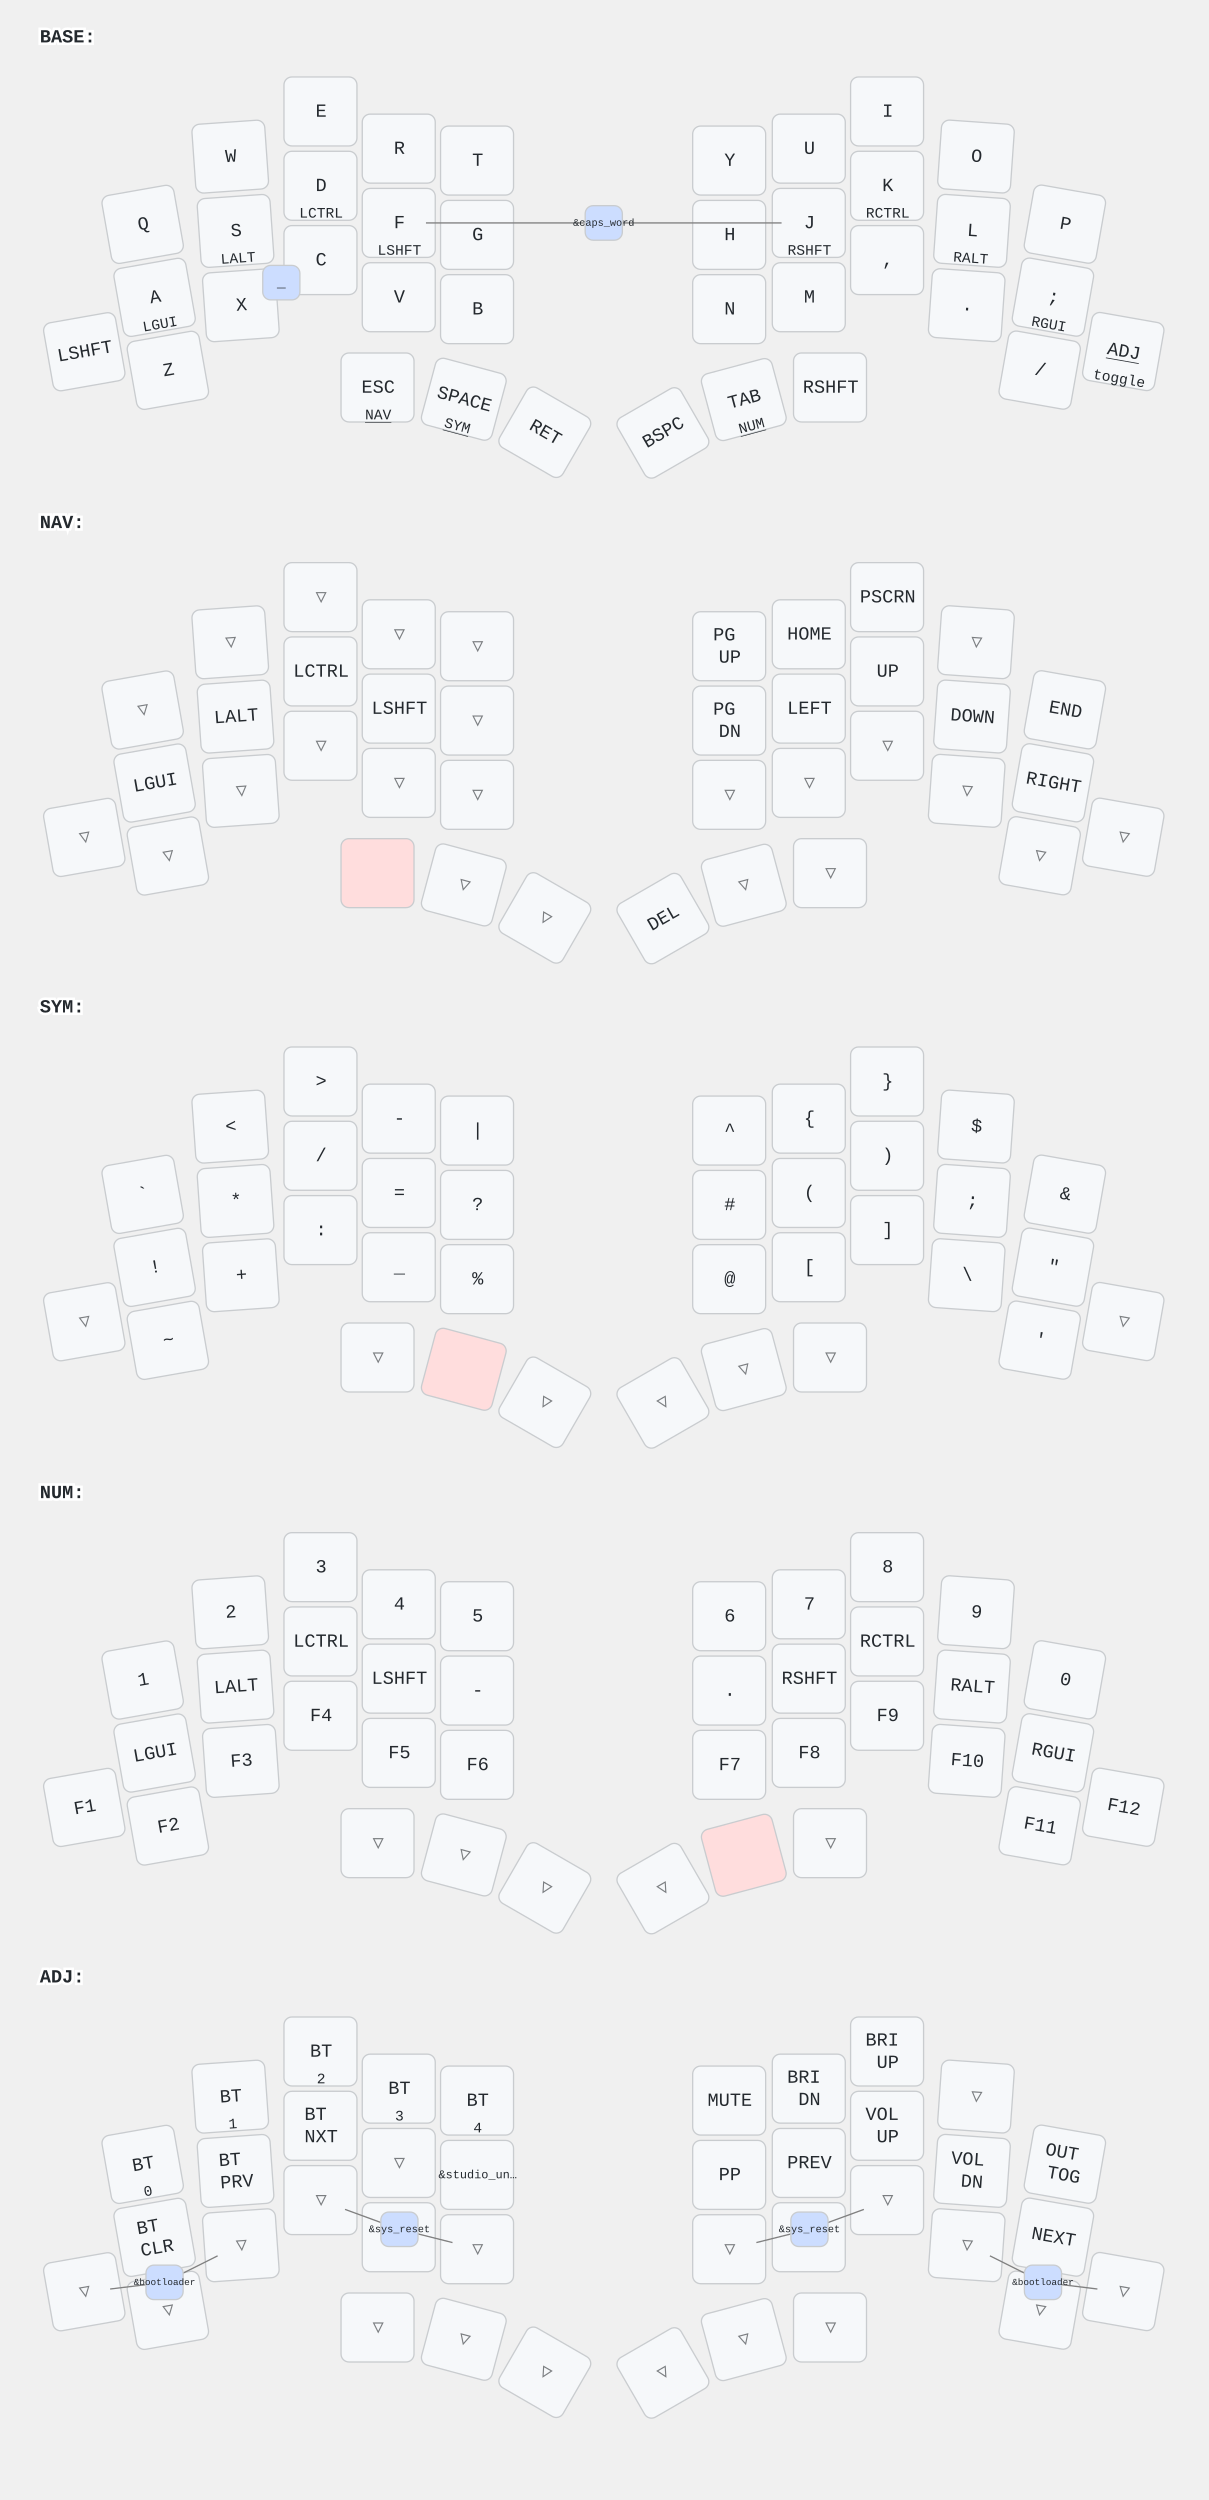
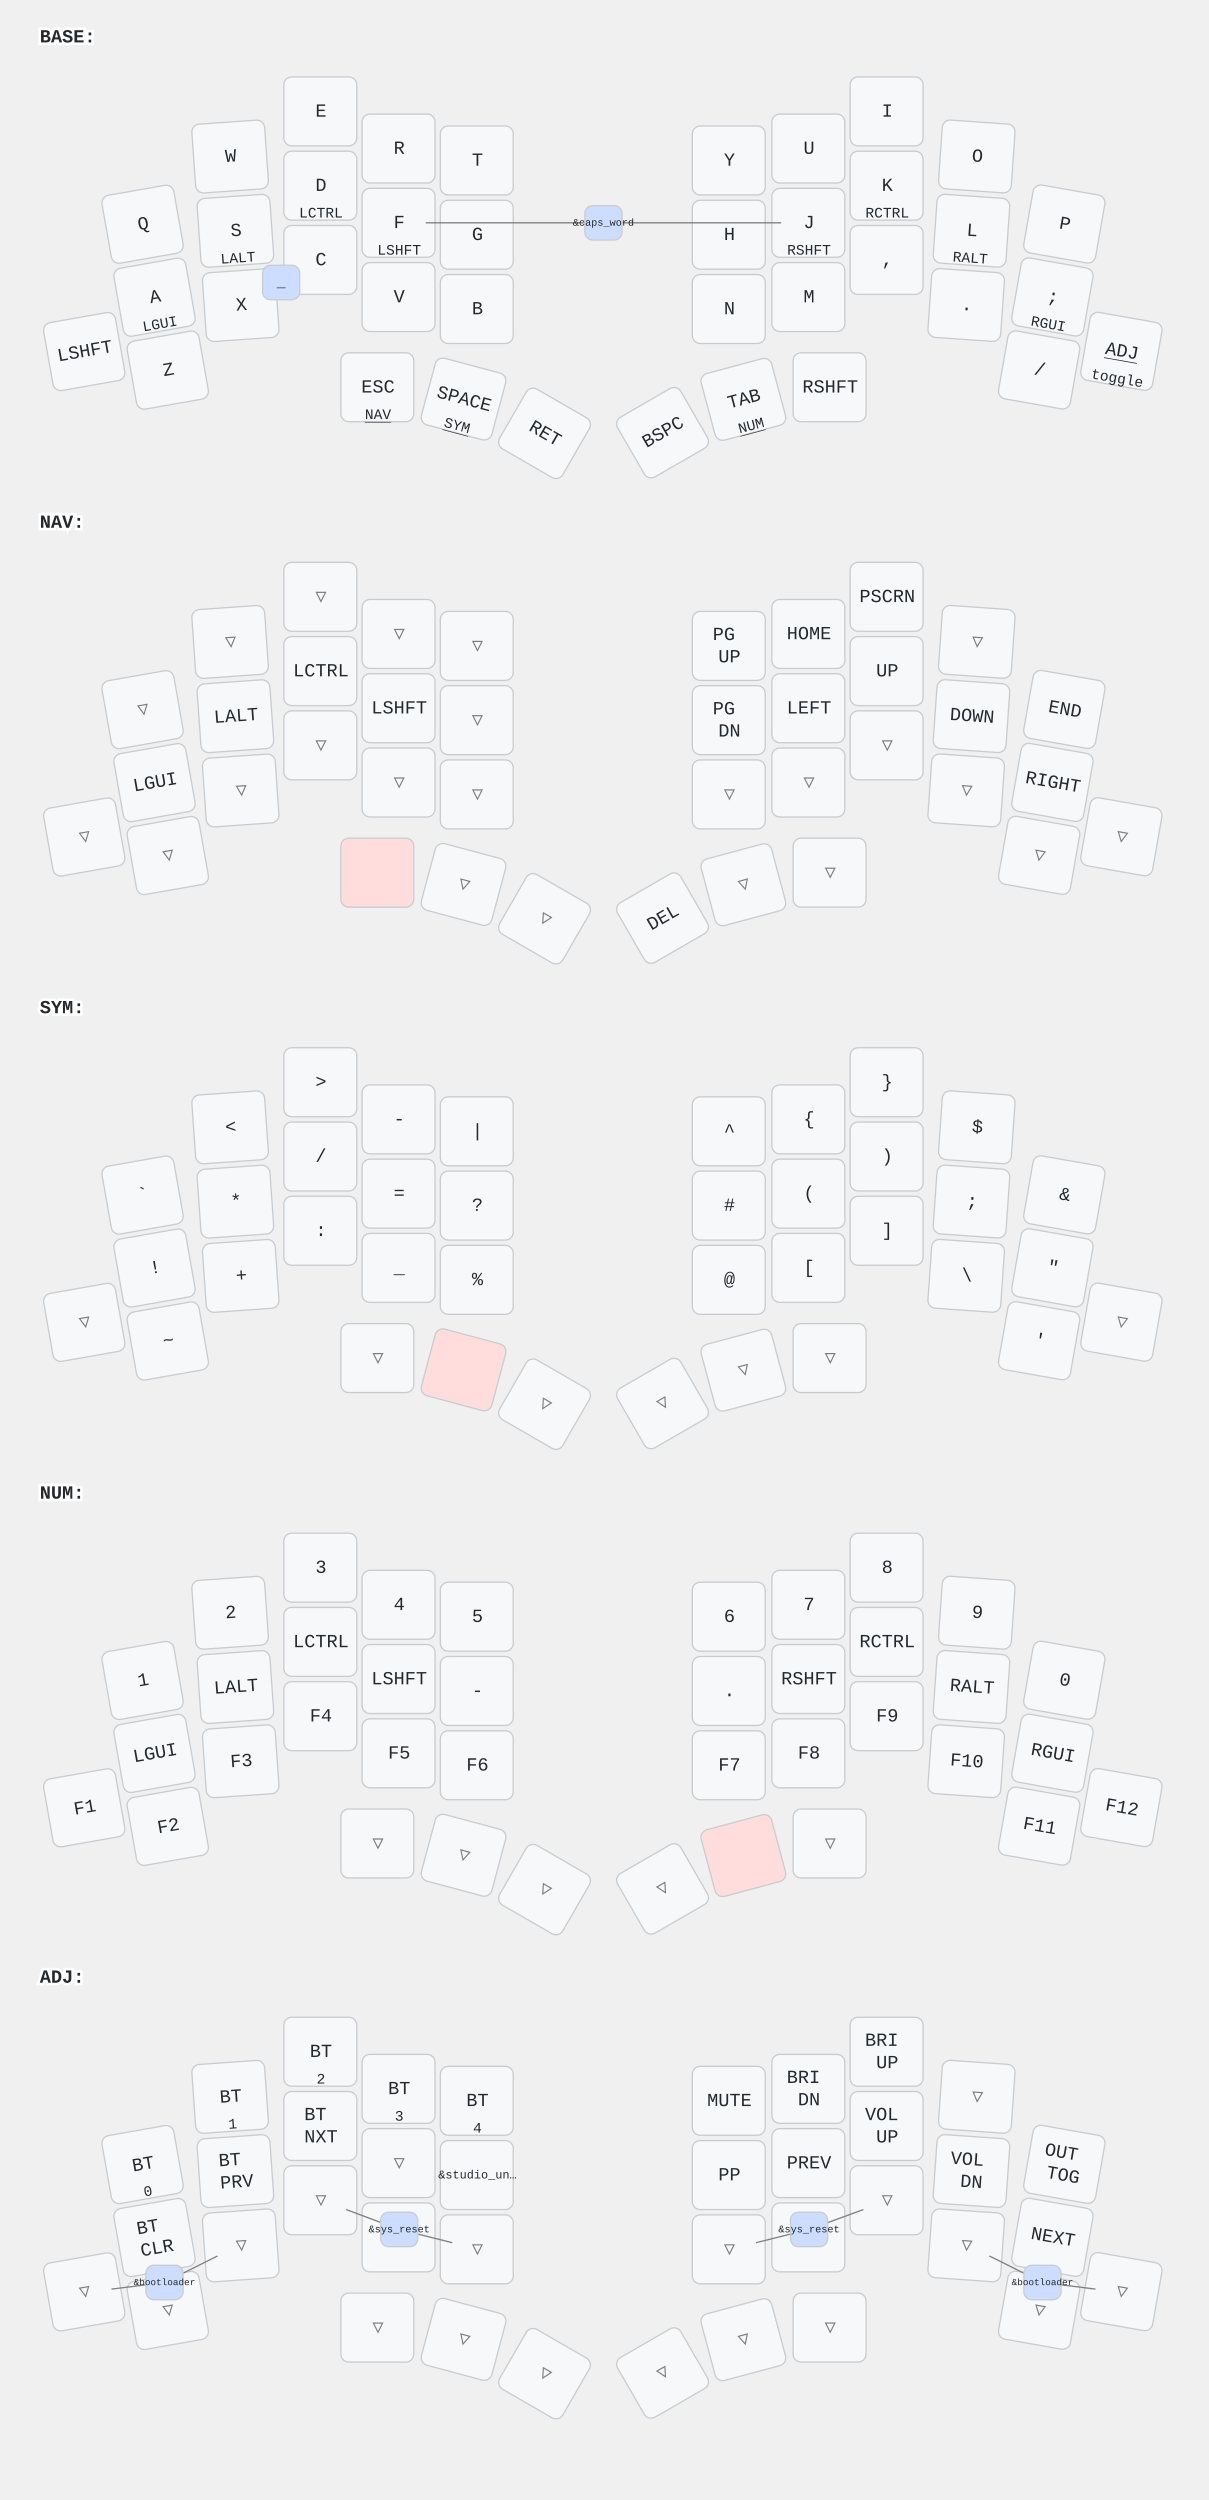
- <svg xmlns="http://www.w3.org/2000/svg" width="911" height="1884" viewBox="0 0 911 1884" class="keymap">
+ <svg xmlns="http://www.w3.org/2000/svg" width="911" height="1885" viewBox="0 0 911 1885" class="keymap">
  <style>/* inherit to force styles through use tags */
svg path {
    fill: inherit;
}

/* font and background color specifications */
svg.keymap {
    font-family: SFMono-Regular,Consolas,Liberation Mono,Menlo,monospace;
    font-size: 14px;
    font-kerning: normal;
    text-rendering: optimizeLegibility;
    fill: #24292e;
}

/* default key styling */
rect.key {
    fill: #f6f8fa;
}

rect.key, rect.combo {
    stroke: #c9cccf;
    stroke-width: 1;
}

/* default key side styling, only used is draw_key_sides is set */
rect.side {
    filter: brightness(90%);
}

/* color accent for combo boxes */
rect.combo, rect.combo-separate {
    fill: #cdf;
}

/* color accent for held keys */
rect.held, rect.combo.held {
    fill: #fdd;
}

/* color accent for ghost (optional) keys */
rect.ghost, rect.combo.ghost {
    stroke-dasharray: 4, 4;
    stroke-width: 2;
}

text {
    text-anchor: middle;
    dominant-baseline: middle;
}

/* styling for layer labels */
text.label {
    font-weight: bold;
    text-anchor: start;
    stroke: white;
    stroke-width: 4;
    paint-order: stroke;
}

/* styling for optional footer */
text.footer {
    text-anchor: end;
    dominant-baseline: auto;
    stroke: white;
    stroke-width: 4;
    paint-order: stroke;
}

/* styling for combo tap, and key non-tap label text */
text.combo, text.hold, text.shifted, text.left, text.right, text.tl, text.tr, text.bl, text.br {
    font-size: 11px;
}

text.hold, text.bl, text.br {
    text-anchor: middle;
    dominant-baseline: auto;
}

text.shifted, text.tl, text.tr {
    text-anchor: middle;
    dominant-baseline: hanging;
}

text.left, text.tl, text.bl {
    text-anchor: start;
}

text.right, text.tr, text.br {
    text-anchor: end;
}

text.layer-activator {
    text-decoration: underline;
}

/* styling for hold/shifted label text in combo box */
text.combo.hold, text.combo.shifted, text.combo.left, text.combo.right {
    font-size: 8px;
}

/* lighter symbol for transparent keys */
text.trans {
    fill: #7b7e81;
}

/* styling for combo dendrons */
path.combo {
    stroke-width: 1;
    stroke: gray;
    fill: none;
}

/* Start Tabler Icons Cleanup */
/* cannot use height/width with glyphs */
.icon-tabler &gt; path {
    fill: inherit;
    stroke: inherit;
    stroke-width: 2;
}
/* hide tabler's default box */
.icon-tabler &gt; path[stroke="none"][fill="none"] {
    visibility: hidden;
}
/* End Tabler Icons Cleanup */
</style>
  <g transform="translate(30, 0)" class="layer-BASE">
    <text x="0" y="28" class="label" id="BASE">BASE:</text>
    <g transform="translate(0, 56)">
      <g transform="translate(78, 113) rotate(-10.0)" class="key keypos-0">
        <rect rx="6" ry="6" x="-28" y="-26" width="55" height="52" class="key" />
        <text x="0" y="0" class="key tap">Q</text>
      </g>
      <g transform="translate(144, 62) rotate(-4.0)" class="key keypos-1">
        <rect rx="6" ry="6" x="-28" y="-26" width="55" height="52" class="key" />
        <text x="0" y="0" class="key tap">W</text>
      </g>
      <g transform="translate(212, 28)" class="key keypos-2">
        <rect rx="6" ry="6" x="-28" y="-26" width="55" height="52" class="key" />
        <text x="0" y="0" class="key tap">E</text>
      </g>
      <g transform="translate(271, 56)" class="key keypos-3">
        <rect rx="6" ry="6" x="-28" y="-26" width="55" height="52" class="key" />
        <text x="0" y="0" class="key tap">R</text>
      </g>
      <g transform="translate(330, 65)" class="key keypos-4">
        <rect rx="6" ry="6" x="-28" y="-26" width="55" height="52" class="key" />
        <text x="0" y="0" class="key tap">T</text>
      </g>
      <g transform="translate(520, 65)" class="key keypos-5">
        <rect rx="6" ry="6" x="-28" y="-26" width="55" height="52" class="key" />
        <text x="0" y="0" class="key tap">Y</text>
      </g>
      <g transform="translate(580, 56)" class="key keypos-6">
        <rect rx="6" ry="6" x="-28" y="-26" width="55" height="52" class="key" />
        <text x="0" y="0" class="key tap">U</text>
      </g>
      <g transform="translate(639, 28)" class="key keypos-7">
        <rect rx="6" ry="6" x="-28" y="-26" width="55" height="52" class="key" />
        <text x="0" y="0" class="key tap">I</text>
      </g>
-       <g transform="translate(706, 62) rotate(4.0)" class="key keypos-8">
+       <g transform="translate(707, 62) rotate(4.0)" class="key keypos-8">
        <rect rx="6" ry="6" x="-28" y="-26" width="55" height="52" class="key" />
        <text x="0" y="0" class="key tap">O</text>
      </g>
      <g transform="translate(773, 113) rotate(10.0)" class="key keypos-9">
        <rect rx="6" ry="6" x="-28" y="-26" width="55" height="52" class="key" />
        <text x="0" y="0" class="key tap">P</text>
      </g>
      <g transform="translate(87, 168) rotate(-10.0)" class="key keypos-10">
        <rect rx="6" ry="6" x="-28" y="-26" width="55" height="52" class="key" />
        <text x="0" y="0" class="key tap">A</text>
        <text x="0" y="24" class="key hold">LGUI</text>
      </g>
      <g transform="translate(148, 118) rotate(-4.0)" class="key keypos-11">
        <rect rx="6" ry="6" x="-28" y="-26" width="55" height="52" class="key" />
        <text x="0" y="0" class="key tap">S</text>
        <text x="0" y="24" class="key hold">LALT</text>
      </g>
      <g transform="translate(212, 84)" class="key keypos-12">
        <rect rx="6" ry="6" x="-28" y="-26" width="55" height="52" class="key" />
        <text x="0" y="0" class="key tap">D</text>
        <text x="0" y="24" class="key hold">LCTRL</text>
      </g>
      <g transform="translate(271, 112)" class="key keypos-13">
        <rect rx="6" ry="6" x="-28" y="-26" width="55" height="52" class="key" />
        <text x="0" y="0" class="key tap">F</text>
        <text x="0" y="24" class="key hold">LSHFT</text>
      </g>
      <g transform="translate(330, 121)" class="key keypos-14">
        <rect rx="6" ry="6" x="-28" y="-26" width="55" height="52" class="key" />
        <text x="0" y="0" class="key tap">G</text>
      </g>
      <g transform="translate(520, 121)" class="key keypos-15">
        <rect rx="6" ry="6" x="-28" y="-26" width="55" height="52" class="key" />
        <text x="0" y="0" class="key tap">H</text>
      </g>
      <g transform="translate(580, 112)" class="key keypos-16">
        <rect rx="6" ry="6" x="-28" y="-26" width="55" height="52" class="key" />
        <text x="0" y="0" class="key tap">J</text>
        <text x="0" y="24" class="key hold">RSHFT</text>
      </g>
      <g transform="translate(639, 84)" class="key keypos-17">
        <rect rx="6" ry="6" x="-28" y="-26" width="55" height="52" class="key" />
        <text x="0" y="0" class="key tap">K</text>
        <text x="0" y="24" class="key hold">RCTRL</text>
      </g>
      <g transform="translate(703, 118) rotate(4.0)" class="key keypos-18">
        <rect rx="6" ry="6" x="-28" y="-26" width="55" height="52" class="key" />
        <text x="0" y="0" class="key tap">L</text>
        <text x="0" y="24" class="key hold">RALT</text>
      </g>
      <g transform="translate(764, 168) rotate(10.0)" class="key keypos-19">
        <rect rx="6" ry="6" x="-28" y="-26" width="55" height="52" class="key" />
        <text x="0" y="0" class="key tap">;</text>
        <text x="0" y="24" class="key hold">RGUI</text>
      </g>
      <g transform="translate(34, 209) rotate(-10.0)" class="key keypos-20">
        <rect rx="6" ry="6" x="-28" y="-26" width="55" height="52" class="key" />
        <text x="0" y="0" class="key tap">LSHFT</text>
      </g>
      <g transform="translate(97, 223) rotate(-10.0)" class="key keypos-21">
        <rect rx="6" ry="6" x="-28" y="-26" width="55" height="52" class="key" />
        <text x="0" y="0" class="key tap">Z</text>
      </g>
      <g transform="translate(152, 174) rotate(-4.0)" class="key keypos-22">
        <rect rx="6" ry="6" x="-28" y="-26" width="55" height="52" class="key" />
        <text x="0" y="0" class="key tap">X</text>
      </g>
      <g transform="translate(212, 140)" class="key keypos-23">
        <rect rx="6" ry="6" x="-28" y="-26" width="55" height="52" class="key" />
        <text x="0" y="0" class="key tap">C</text>
      </g>
      <g transform="translate(271, 168)" class="key keypos-24">
        <rect rx="6" ry="6" x="-28" y="-26" width="55" height="52" class="key" />
        <text x="0" y="0" class="key tap">V</text>
      </g>
      <g transform="translate(330, 177)" class="key keypos-25">
        <rect rx="6" ry="6" x="-28" y="-26" width="55" height="52" class="key" />
        <text x="0" y="0" class="key tap">B</text>
      </g>
      <g transform="translate(520, 177)" class="key keypos-26">
        <rect rx="6" ry="6" x="-28" y="-26" width="55" height="52" class="key" />
        <text x="0" y="0" class="key tap">N</text>
      </g>
      <g transform="translate(580, 168)" class="key keypos-27">
        <rect rx="6" ry="6" x="-28" y="-26" width="55" height="52" class="key" />
        <text x="0" y="0" class="key tap">M</text>
      </g>
      <g transform="translate(639, 140)" class="key keypos-28">
        <rect rx="6" ry="6" x="-28" y="-26" width="55" height="52" class="key" />
        <text x="0" y="0" class="key tap">,</text>
      </g>
      <g transform="translate(699, 174) rotate(4.0)" class="key keypos-29">
        <rect rx="6" ry="6" x="-28" y="-26" width="55" height="52" class="key" />
        <text x="0" y="0" class="key tap">.</text>
      </g>
      <g transform="translate(754, 223) rotate(10.0)" class="key keypos-30">
        <rect rx="6" ry="6" x="-28" y="-26" width="55" height="52" class="key" />
        <text x="0" y="0" class="key tap">/</text>
      </g>
-       <g transform="translate(817, 209) rotate(10.0)" class="key keypos-31">
+       <g transform="translate(816, 209) rotate(10.0)" class="key keypos-31">
        <rect rx="6" ry="6" x="-28" y="-26" width="55" height="52" class="key" />
        <a href="#ADJ">
          <text x="0" y="0" class="key tap layer-activator">ADJ</text>
        </a>
        <text x="0" y="24" class="key hold">toggle</text>
      </g>
      <g transform="translate(255, 236)" class="key keypos-32">
        <rect rx="6" ry="6" x="-28" y="-26" width="55" height="52" class="key" />
        <text x="0" y="0" class="key tap">ESC</text>
        <a href="#NAV">
          <text x="0" y="24" class="key hold layer-activator">NAV</text>
        </a>
      </g>
      <g transform="translate(320, 245) rotate(15.0)" class="key keypos-33">
        <rect rx="6" ry="6" x="-28" y="-26" width="55" height="52" class="key" />
        <text x="0" y="0" class="key tap">SPACE</text>
        <a href="#SYM">
          <text x="0" y="24" class="key hold layer-activator">SYM</text>
        </a>
      </g>
-       <g transform="translate(381, 270) rotate(30.0)" class="key keypos-34">
+       <g transform="translate(381, 271) rotate(30.0)" class="key keypos-34">
        <rect rx="6" ry="6" x="-28" y="-26" width="55" height="52" class="key" />
        <text x="0" y="0" class="key tap">RET</text>
      </g>
      <g transform="translate(470, 270) rotate(-30.0)" class="key keypos-35">
        <rect rx="6" ry="6" x="-28" y="-26" width="55" height="52" class="key" />
        <text x="0" y="0" class="key tap">BSPC</text>
      </g>
      <g transform="translate(531, 245) rotate(-15.0)" class="key keypos-36">
        <rect rx="6" ry="6" x="-28" y="-26" width="55" height="52" class="key" />
        <text x="0" y="0" class="key tap">TAB</text>
        <a href="#NUM">
          <text x="0" y="24" class="key hold layer-activator">NUM</text>
        </a>
      </g>
      <g transform="translate(596, 236)" class="key keypos-37">
        <rect rx="6" ry="6" x="-28" y="-26" width="55" height="52" class="key" />
        <text x="0" y="0" class="key tap">RSHFT</text>
      </g>
      <g class="combo combopos-0">
        <path d="M425,112 l-134,0" class="combo" />
        <path d="M425,112 l134,0" class="combo" />
        <rect rx="6" ry="6" x="411" y="99" width="28" height="26" class="combo" />
        <text x="425" y="112" class="combo tap">
          <tspan style="font-size: 70%">&amp;caps_word</tspan>
        </text>
      </g>
      <g class="combo combopos-1">
        <rect rx="6" ry="6" x="168" y="144" width="28" height="26" class="combo" />
        <text x="182" y="157" class="combo tap">_</text>
      </g>
    </g>
  </g>
  <g transform="translate(30, 366)" class="layer-NAV">
    <text x="0" y="28" class="label" id="NAV">NAV:</text>
    <g transform="translate(0, 56)">
      <g transform="translate(78, 113) rotate(-10.0)" class="key trans keypos-0">
        <rect rx="6" ry="6" x="-28" y="-26" width="55" height="52" class="key trans" />
        <text x="0" y="0" class="key trans tap">▽</text>
      </g>
      <g transform="translate(144, 62) rotate(-4.0)" class="key trans keypos-1">
        <rect rx="6" ry="6" x="-28" y="-26" width="55" height="52" class="key trans" />
        <text x="0" y="0" class="key trans tap">▽</text>
      </g>
      <g transform="translate(212, 28)" class="key trans keypos-2">
        <rect rx="6" ry="6" x="-28" y="-26" width="55" height="52" class="key trans" />
        <text x="0" y="0" class="key trans tap">▽</text>
      </g>
      <g transform="translate(271, 56)" class="key trans keypos-3">
        <rect rx="6" ry="6" x="-28" y="-26" width="55" height="52" class="key trans" />
        <text x="0" y="0" class="key trans tap">▽</text>
      </g>
      <g transform="translate(330, 65)" class="key trans keypos-4">
        <rect rx="6" ry="6" x="-28" y="-26" width="55" height="52" class="key trans" />
        <text x="0" y="0" class="key trans tap">▽</text>
      </g>
      <g transform="translate(520, 65)" class="key keypos-5">
        <rect rx="6" ry="6" x="-28" y="-26" width="55" height="52" class="key" />
        <text x="0" y="0" class="key tap">
          <tspan x="0" dy="-0.6em">PG</tspan>
          <tspan x="0" dy="1.2em">UP</tspan>
        </text>
      </g>
      <g transform="translate(580, 56)" class="key keypos-6">
        <rect rx="6" ry="6" x="-28" y="-26" width="55" height="52" class="key" />
        <text x="0" y="0" class="key tap">HOME</text>
      </g>
      <g transform="translate(639, 28)" class="key keypos-7">
        <rect rx="6" ry="6" x="-28" y="-26" width="55" height="52" class="key" />
        <text x="0" y="0" class="key tap">PSCRN</text>
      </g>
-       <g transform="translate(706, 62) rotate(4.0)" class="key trans keypos-8">
+       <g transform="translate(707, 62) rotate(4.0)" class="key trans keypos-8">
        <rect rx="6" ry="6" x="-28" y="-26" width="55" height="52" class="key trans" />
        <text x="0" y="0" class="key trans tap">▽</text>
      </g>
      <g transform="translate(773, 113) rotate(10.0)" class="key keypos-9">
        <rect rx="6" ry="6" x="-28" y="-26" width="55" height="52" class="key" />
        <text x="0" y="0" class="key tap">END</text>
      </g>
      <g transform="translate(87, 168) rotate(-10.0)" class="key keypos-10">
        <rect rx="6" ry="6" x="-28" y="-26" width="55" height="52" class="key" />
        <text x="0" y="0" class="key tap">LGUI</text>
      </g>
      <g transform="translate(148, 118) rotate(-4.0)" class="key keypos-11">
        <rect rx="6" ry="6" x="-28" y="-26" width="55" height="52" class="key" />
        <text x="0" y="0" class="key tap">LALT</text>
      </g>
      <g transform="translate(212, 84)" class="key keypos-12">
        <rect rx="6" ry="6" x="-28" y="-26" width="55" height="52" class="key" />
        <text x="0" y="0" class="key tap">LCTRL</text>
      </g>
      <g transform="translate(271, 112)" class="key keypos-13">
        <rect rx="6" ry="6" x="-28" y="-26" width="55" height="52" class="key" />
        <text x="0" y="0" class="key tap">LSHFT</text>
      </g>
      <g transform="translate(330, 121)" class="key trans keypos-14">
        <rect rx="6" ry="6" x="-28" y="-26" width="55" height="52" class="key trans" />
        <text x="0" y="0" class="key trans tap">▽</text>
      </g>
      <g transform="translate(520, 121)" class="key keypos-15">
        <rect rx="6" ry="6" x="-28" y="-26" width="55" height="52" class="key" />
        <text x="0" y="0" class="key tap">
          <tspan x="0" dy="-0.6em">PG</tspan>
          <tspan x="0" dy="1.2em">DN</tspan>
        </text>
      </g>
      <g transform="translate(580, 112)" class="key keypos-16">
        <rect rx="6" ry="6" x="-28" y="-26" width="55" height="52" class="key" />
        <text x="0" y="0" class="key tap">LEFT</text>
      </g>
      <g transform="translate(639, 84)" class="key keypos-17">
        <rect rx="6" ry="6" x="-28" y="-26" width="55" height="52" class="key" />
        <text x="0" y="0" class="key tap">UP</text>
      </g>
      <g transform="translate(703, 118) rotate(4.0)" class="key keypos-18">
        <rect rx="6" ry="6" x="-28" y="-26" width="55" height="52" class="key" />
        <text x="0" y="0" class="key tap">DOWN</text>
      </g>
      <g transform="translate(764, 168) rotate(10.0)" class="key keypos-19">
        <rect rx="6" ry="6" x="-28" y="-26" width="55" height="52" class="key" />
        <text x="0" y="0" class="key tap">RIGHT</text>
      </g>
      <g transform="translate(34, 209) rotate(-10.0)" class="key trans keypos-20">
        <rect rx="6" ry="6" x="-28" y="-26" width="55" height="52" class="key trans" />
        <text x="0" y="0" class="key trans tap">▽</text>
      </g>
      <g transform="translate(97, 223) rotate(-10.0)" class="key trans keypos-21">
        <rect rx="6" ry="6" x="-28" y="-26" width="55" height="52" class="key trans" />
        <text x="0" y="0" class="key trans tap">▽</text>
      </g>
      <g transform="translate(152, 174) rotate(-4.0)" class="key trans keypos-22">
        <rect rx="6" ry="6" x="-28" y="-26" width="55" height="52" class="key trans" />
        <text x="0" y="0" class="key trans tap">▽</text>
      </g>
      <g transform="translate(212, 140)" class="key trans keypos-23">
        <rect rx="6" ry="6" x="-28" y="-26" width="55" height="52" class="key trans" />
        <text x="0" y="0" class="key trans tap">▽</text>
      </g>
      <g transform="translate(271, 168)" class="key trans keypos-24">
        <rect rx="6" ry="6" x="-28" y="-26" width="55" height="52" class="key trans" />
        <text x="0" y="0" class="key trans tap">▽</text>
      </g>
      <g transform="translate(330, 177)" class="key trans keypos-25">
        <rect rx="6" ry="6" x="-28" y="-26" width="55" height="52" class="key trans" />
        <text x="0" y="0" class="key trans tap">▽</text>
      </g>
      <g transform="translate(520, 177)" class="key trans keypos-26">
        <rect rx="6" ry="6" x="-28" y="-26" width="55" height="52" class="key trans" />
        <text x="0" y="0" class="key trans tap">▽</text>
      </g>
      <g transform="translate(580, 168)" class="key trans keypos-27">
        <rect rx="6" ry="6" x="-28" y="-26" width="55" height="52" class="key trans" />
        <text x="0" y="0" class="key trans tap">▽</text>
      </g>
      <g transform="translate(639, 140)" class="key trans keypos-28">
        <rect rx="6" ry="6" x="-28" y="-26" width="55" height="52" class="key trans" />
        <text x="0" y="0" class="key trans tap">▽</text>
      </g>
      <g transform="translate(699, 174) rotate(4.0)" class="key trans keypos-29">
        <rect rx="6" ry="6" x="-28" y="-26" width="55" height="52" class="key trans" />
        <text x="0" y="0" class="key trans tap">▽</text>
      </g>
      <g transform="translate(754, 223) rotate(10.0)" class="key trans keypos-30">
        <rect rx="6" ry="6" x="-28" y="-26" width="55" height="52" class="key trans" />
        <text x="0" y="0" class="key trans tap">▽</text>
      </g>
-       <g transform="translate(817, 209) rotate(10.0)" class="key trans keypos-31">
+       <g transform="translate(816, 209) rotate(10.0)" class="key trans keypos-31">
        <rect rx="6" ry="6" x="-28" y="-26" width="55" height="52" class="key trans" />
        <text x="0" y="0" class="key trans tap">▽</text>
      </g>
      <g transform="translate(255, 236)" class="key held keypos-32">
        <rect rx="6" ry="6" x="-28" y="-26" width="55" height="52" class="key held" />
      </g>
      <g transform="translate(320, 245) rotate(15.0)" class="key trans keypos-33">
        <rect rx="6" ry="6" x="-28" y="-26" width="55" height="52" class="key trans" />
        <text x="0" y="0" class="key trans tap">▽</text>
      </g>
-       <g transform="translate(381, 270) rotate(30.0)" class="key trans keypos-34">
+       <g transform="translate(381, 271) rotate(30.0)" class="key trans keypos-34">
        <rect rx="6" ry="6" x="-28" y="-26" width="55" height="52" class="key trans" />
        <text x="0" y="0" class="key trans tap">▽</text>
      </g>
      <g transform="translate(470, 270) rotate(-30.0)" class="key keypos-35">
        <rect rx="6" ry="6" x="-28" y="-26" width="55" height="52" class="key" />
        <text x="0" y="0" class="key tap">DEL</text>
      </g>
      <g transform="translate(531, 245) rotate(-15.0)" class="key trans keypos-36">
        <rect rx="6" ry="6" x="-28" y="-26" width="55" height="52" class="key trans" />
        <text x="0" y="0" class="key trans tap">▽</text>
      </g>
      <g transform="translate(596, 236)" class="key trans keypos-37">
        <rect rx="6" ry="6" x="-28" y="-26" width="55" height="52" class="key trans" />
        <text x="0" y="0" class="key trans tap">▽</text>
      </g>
    </g>
  </g>
-   <g transform="translate(30, 731)" class="layer-SYM">
+   <g transform="translate(30, 732)" class="layer-SYM">
    <text x="0" y="28" class="label" id="SYM">SYM:</text>
    <g transform="translate(0, 56)">
      <g transform="translate(78, 113) rotate(-10.0)" class="key keypos-0">
        <rect rx="6" ry="6" x="-28" y="-26" width="55" height="52" class="key" />
        <text x="0" y="0" class="key tap">`</text>
      </g>
      <g transform="translate(144, 62) rotate(-4.0)" class="key keypos-1">
        <rect rx="6" ry="6" x="-28" y="-26" width="55" height="52" class="key" />
        <text x="0" y="0" class="key tap">&lt;</text>
      </g>
      <g transform="translate(212, 28)" class="key keypos-2">
        <rect rx="6" ry="6" x="-28" y="-26" width="55" height="52" class="key" />
        <text x="0" y="0" class="key tap">&gt;</text>
      </g>
      <g transform="translate(271, 56)" class="key keypos-3">
        <rect rx="6" ry="6" x="-28" y="-26" width="55" height="52" class="key" />
        <text x="0" y="0" class="key tap">-</text>
      </g>
      <g transform="translate(330, 65)" class="key keypos-4">
        <rect rx="6" ry="6" x="-28" y="-26" width="55" height="52" class="key" />
        <text x="0" y="0" class="key tap">|</text>
      </g>
      <g transform="translate(520, 65)" class="key keypos-5">
        <rect rx="6" ry="6" x="-28" y="-26" width="55" height="52" class="key" />
        <text x="0" y="0" class="key tap">^</text>
      </g>
      <g transform="translate(580, 56)" class="key keypos-6">
        <rect rx="6" ry="6" x="-28" y="-26" width="55" height="52" class="key" />
        <text x="0" y="0" class="key tap">{</text>
      </g>
      <g transform="translate(639, 28)" class="key keypos-7">
        <rect rx="6" ry="6" x="-28" y="-26" width="55" height="52" class="key" />
        <text x="0" y="0" class="key tap">}</text>
      </g>
-       <g transform="translate(706, 62) rotate(4.0)" class="key keypos-8">
+       <g transform="translate(707, 62) rotate(4.0)" class="key keypos-8">
        <rect rx="6" ry="6" x="-28" y="-26" width="55" height="52" class="key" />
        <text x="0" y="0" class="key tap">$</text>
      </g>
      <g transform="translate(773, 113) rotate(10.0)" class="key keypos-9">
        <rect rx="6" ry="6" x="-28" y="-26" width="55" height="52" class="key" />
        <text x="0" y="0" class="key tap">&amp;</text>
      </g>
      <g transform="translate(87, 168) rotate(-10.0)" class="key keypos-10">
        <rect rx="6" ry="6" x="-28" y="-26" width="55" height="52" class="key" />
        <text x="0" y="0" class="key tap">!</text>
      </g>
      <g transform="translate(148, 118) rotate(-4.0)" class="key keypos-11">
        <rect rx="6" ry="6" x="-28" y="-26" width="55" height="52" class="key" />
        <text x="0" y="0" class="key tap">*</text>
      </g>
      <g transform="translate(212, 84)" class="key keypos-12">
        <rect rx="6" ry="6" x="-28" y="-26" width="55" height="52" class="key" />
        <text x="0" y="0" class="key tap">/</text>
      </g>
      <g transform="translate(271, 112)" class="key keypos-13">
        <rect rx="6" ry="6" x="-28" y="-26" width="55" height="52" class="key" />
        <text x="0" y="0" class="key tap">=</text>
      </g>
      <g transform="translate(330, 121)" class="key keypos-14">
        <rect rx="6" ry="6" x="-28" y="-26" width="55" height="52" class="key" />
        <text x="0" y="0" class="key tap">?</text>
      </g>
      <g transform="translate(520, 121)" class="key keypos-15">
        <rect rx="6" ry="6" x="-28" y="-26" width="55" height="52" class="key" />
        <text x="0" y="0" class="key tap">#</text>
      </g>
      <g transform="translate(580, 112)" class="key keypos-16">
        <rect rx="6" ry="6" x="-28" y="-26" width="55" height="52" class="key" />
        <text x="0" y="0" class="key tap">(</text>
      </g>
      <g transform="translate(639, 84)" class="key keypos-17">
        <rect rx="6" ry="6" x="-28" y="-26" width="55" height="52" class="key" />
        <text x="0" y="0" class="key tap">)</text>
      </g>
      <g transform="translate(703, 118) rotate(4.0)" class="key keypos-18">
        <rect rx="6" ry="6" x="-28" y="-26" width="55" height="52" class="key" />
        <text x="0" y="0" class="key tap">;</text>
      </g>
      <g transform="translate(764, 168) rotate(10.0)" class="key keypos-19">
        <rect rx="6" ry="6" x="-28" y="-26" width="55" height="52" class="key" />
        <text x="0" y="0" class="key tap">"</text>
      </g>
      <g transform="translate(34, 209) rotate(-10.0)" class="key trans keypos-20">
        <rect rx="6" ry="6" x="-28" y="-26" width="55" height="52" class="key trans" />
        <text x="0" y="0" class="key trans tap">▽</text>
      </g>
      <g transform="translate(97, 223) rotate(-10.0)" class="key keypos-21">
        <rect rx="6" ry="6" x="-28" y="-26" width="55" height="52" class="key" />
        <text x="0" y="0" class="key tap">~</text>
      </g>
      <g transform="translate(152, 174) rotate(-4.0)" class="key keypos-22">
        <rect rx="6" ry="6" x="-28" y="-26" width="55" height="52" class="key" />
        <text x="0" y="0" class="key tap">+</text>
      </g>
      <g transform="translate(212, 140)" class="key keypos-23">
        <rect rx="6" ry="6" x="-28" y="-26" width="55" height="52" class="key" />
        <text x="0" y="0" class="key tap">:</text>
      </g>
      <g transform="translate(271, 168)" class="key keypos-24">
        <rect rx="6" ry="6" x="-28" y="-26" width="55" height="52" class="key" />
        <text x="0" y="0" class="key tap">_</text>
      </g>
      <g transform="translate(330, 177)" class="key keypos-25">
        <rect rx="6" ry="6" x="-28" y="-26" width="55" height="52" class="key" />
        <text x="0" y="0" class="key tap">%</text>
      </g>
      <g transform="translate(520, 177)" class="key keypos-26">
        <rect rx="6" ry="6" x="-28" y="-26" width="55" height="52" class="key" />
        <text x="0" y="0" class="key tap">@</text>
      </g>
      <g transform="translate(580, 168)" class="key keypos-27">
        <rect rx="6" ry="6" x="-28" y="-26" width="55" height="52" class="key" />
        <text x="0" y="0" class="key tap">[</text>
      </g>
      <g transform="translate(639, 140)" class="key keypos-28">
        <rect rx="6" ry="6" x="-28" y="-26" width="55" height="52" class="key" />
        <text x="0" y="0" class="key tap">]</text>
      </g>
      <g transform="translate(699, 174) rotate(4.0)" class="key keypos-29">
        <rect rx="6" ry="6" x="-28" y="-26" width="55" height="52" class="key" />
        <text x="0" y="0" class="key tap">\</text>
      </g>
      <g transform="translate(754, 223) rotate(10.0)" class="key keypos-30">
        <rect rx="6" ry="6" x="-28" y="-26" width="55" height="52" class="key" />
        <text x="0" y="0" class="key tap">'</text>
      </g>
-       <g transform="translate(817, 209) rotate(10.0)" class="key trans keypos-31">
+       <g transform="translate(816, 209) rotate(10.0)" class="key trans keypos-31">
        <rect rx="6" ry="6" x="-28" y="-26" width="55" height="52" class="key trans" />
        <text x="0" y="0" class="key trans tap">▽</text>
      </g>
      <g transform="translate(255, 236)" class="key trans keypos-32">
        <rect rx="6" ry="6" x="-28" y="-26" width="55" height="52" class="key trans" />
        <text x="0" y="0" class="key trans tap">▽</text>
      </g>
      <g transform="translate(320, 245) rotate(15.0)" class="key held keypos-33">
        <rect rx="6" ry="6" x="-28" y="-26" width="55" height="52" class="key held" />
      </g>
-       <g transform="translate(381, 270) rotate(30.0)" class="key trans keypos-34">
+       <g transform="translate(381, 271) rotate(30.0)" class="key trans keypos-34">
        <rect rx="6" ry="6" x="-28" y="-26" width="55" height="52" class="key trans" />
        <text x="0" y="0" class="key trans tap">▽</text>
      </g>
      <g transform="translate(470, 270) rotate(-30.0)" class="key trans keypos-35">
        <rect rx="6" ry="6" x="-28" y="-26" width="55" height="52" class="key trans" />
        <text x="0" y="0" class="key trans tap">▽</text>
      </g>
      <g transform="translate(531, 245) rotate(-15.0)" class="key trans keypos-36">
        <rect rx="6" ry="6" x="-28" y="-26" width="55" height="52" class="key trans" />
        <text x="0" y="0" class="key trans tap">▽</text>
      </g>
      <g transform="translate(596, 236)" class="key trans keypos-37">
        <rect rx="6" ry="6" x="-28" y="-26" width="55" height="52" class="key trans" />
        <text x="0" y="0" class="key trans tap">▽</text>
      </g>
    </g>
  </g>
-   <g transform="translate(30, 1097)" class="layer-NUM">
+   <g transform="translate(30, 1098)" class="layer-NUM">
    <text x="0" y="28" class="label" id="NUM">NUM:</text>
    <g transform="translate(0, 56)">
      <g transform="translate(78, 113) rotate(-10.0)" class="key keypos-0">
        <rect rx="6" ry="6" x="-28" y="-26" width="55" height="52" class="key" />
        <text x="0" y="0" class="key tap">1</text>
      </g>
      <g transform="translate(144, 62) rotate(-4.0)" class="key keypos-1">
        <rect rx="6" ry="6" x="-28" y="-26" width="55" height="52" class="key" />
        <text x="0" y="0" class="key tap">2</text>
      </g>
      <g transform="translate(212, 28)" class="key keypos-2">
        <rect rx="6" ry="6" x="-28" y="-26" width="55" height="52" class="key" />
        <text x="0" y="0" class="key tap">3</text>
      </g>
      <g transform="translate(271, 56)" class="key keypos-3">
        <rect rx="6" ry="6" x="-28" y="-26" width="55" height="52" class="key" />
        <text x="0" y="0" class="key tap">4</text>
      </g>
      <g transform="translate(330, 65)" class="key keypos-4">
        <rect rx="6" ry="6" x="-28" y="-26" width="55" height="52" class="key" />
        <text x="0" y="0" class="key tap">5</text>
      </g>
      <g transform="translate(520, 65)" class="key keypos-5">
        <rect rx="6" ry="6" x="-28" y="-26" width="55" height="52" class="key" />
        <text x="0" y="0" class="key tap">6</text>
      </g>
      <g transform="translate(580, 56)" class="key keypos-6">
        <rect rx="6" ry="6" x="-28" y="-26" width="55" height="52" class="key" />
        <text x="0" y="0" class="key tap">7</text>
      </g>
      <g transform="translate(639, 28)" class="key keypos-7">
        <rect rx="6" ry="6" x="-28" y="-26" width="55" height="52" class="key" />
        <text x="0" y="0" class="key tap">8</text>
      </g>
-       <g transform="translate(706, 62) rotate(4.0)" class="key keypos-8">
+       <g transform="translate(707, 62) rotate(4.0)" class="key keypos-8">
        <rect rx="6" ry="6" x="-28" y="-26" width="55" height="52" class="key" />
        <text x="0" y="0" class="key tap">9</text>
      </g>
      <g transform="translate(773, 113) rotate(10.0)" class="key keypos-9">
        <rect rx="6" ry="6" x="-28" y="-26" width="55" height="52" class="key" />
        <text x="0" y="0" class="key tap">0</text>
      </g>
      <g transform="translate(87, 168) rotate(-10.0)" class="key keypos-10">
        <rect rx="6" ry="6" x="-28" y="-26" width="55" height="52" class="key" />
        <text x="0" y="0" class="key tap">LGUI</text>
      </g>
      <g transform="translate(148, 118) rotate(-4.0)" class="key keypos-11">
        <rect rx="6" ry="6" x="-28" y="-26" width="55" height="52" class="key" />
        <text x="0" y="0" class="key tap">LALT</text>
      </g>
      <g transform="translate(212, 84)" class="key keypos-12">
        <rect rx="6" ry="6" x="-28" y="-26" width="55" height="52" class="key" />
        <text x="0" y="0" class="key tap">LCTRL</text>
      </g>
      <g transform="translate(271, 112)" class="key keypos-13">
        <rect rx="6" ry="6" x="-28" y="-26" width="55" height="52" class="key" />
        <text x="0" y="0" class="key tap">LSHFT</text>
      </g>
      <g transform="translate(330, 121)" class="key keypos-14">
        <rect rx="6" ry="6" x="-28" y="-26" width="55" height="52" class="key" />
        <text x="0" y="0" class="key tap">-</text>
      </g>
      <g transform="translate(520, 121)" class="key keypos-15">
        <rect rx="6" ry="6" x="-28" y="-26" width="55" height="52" class="key" />
        <text x="0" y="0" class="key tap">.</text>
      </g>
      <g transform="translate(580, 112)" class="key keypos-16">
        <rect rx="6" ry="6" x="-28" y="-26" width="55" height="52" class="key" />
        <text x="0" y="0" class="key tap">RSHFT</text>
      </g>
      <g transform="translate(639, 84)" class="key keypos-17">
        <rect rx="6" ry="6" x="-28" y="-26" width="55" height="52" class="key" />
        <text x="0" y="0" class="key tap">RCTRL</text>
      </g>
      <g transform="translate(703, 118) rotate(4.0)" class="key keypos-18">
        <rect rx="6" ry="6" x="-28" y="-26" width="55" height="52" class="key" />
        <text x="0" y="0" class="key tap">RALT</text>
      </g>
      <g transform="translate(764, 168) rotate(10.0)" class="key keypos-19">
        <rect rx="6" ry="6" x="-28" y="-26" width="55" height="52" class="key" />
        <text x="0" y="0" class="key tap">RGUI</text>
      </g>
      <g transform="translate(34, 209) rotate(-10.0)" class="key keypos-20">
        <rect rx="6" ry="6" x="-28" y="-26" width="55" height="52" class="key" />
        <text x="0" y="0" class="key tap">F1</text>
      </g>
      <g transform="translate(97, 223) rotate(-10.0)" class="key keypos-21">
        <rect rx="6" ry="6" x="-28" y="-26" width="55" height="52" class="key" />
        <text x="0" y="0" class="key tap">F2</text>
      </g>
      <g transform="translate(152, 174) rotate(-4.0)" class="key keypos-22">
        <rect rx="6" ry="6" x="-28" y="-26" width="55" height="52" class="key" />
        <text x="0" y="0" class="key tap">F3</text>
      </g>
      <g transform="translate(212, 140)" class="key keypos-23">
        <rect rx="6" ry="6" x="-28" y="-26" width="55" height="52" class="key" />
        <text x="0" y="0" class="key tap">F4</text>
      </g>
      <g transform="translate(271, 168)" class="key keypos-24">
        <rect rx="6" ry="6" x="-28" y="-26" width="55" height="52" class="key" />
        <text x="0" y="0" class="key tap">F5</text>
      </g>
      <g transform="translate(330, 177)" class="key keypos-25">
        <rect rx="6" ry="6" x="-28" y="-26" width="55" height="52" class="key" />
        <text x="0" y="0" class="key tap">F6</text>
      </g>
      <g transform="translate(520, 177)" class="key keypos-26">
        <rect rx="6" ry="6" x="-28" y="-26" width="55" height="52" class="key" />
        <text x="0" y="0" class="key tap">F7</text>
      </g>
      <g transform="translate(580, 168)" class="key keypos-27">
        <rect rx="6" ry="6" x="-28" y="-26" width="55" height="52" class="key" />
        <text x="0" y="0" class="key tap">F8</text>
      </g>
      <g transform="translate(639, 140)" class="key keypos-28">
        <rect rx="6" ry="6" x="-28" y="-26" width="55" height="52" class="key" />
        <text x="0" y="0" class="key tap">F9</text>
      </g>
      <g transform="translate(699, 174) rotate(4.0)" class="key keypos-29">
        <rect rx="6" ry="6" x="-28" y="-26" width="55" height="52" class="key" />
        <text x="0" y="0" class="key tap">F10</text>
      </g>
      <g transform="translate(754, 223) rotate(10.0)" class="key keypos-30">
        <rect rx="6" ry="6" x="-28" y="-26" width="55" height="52" class="key" />
        <text x="0" y="0" class="key tap">F11</text>
      </g>
-       <g transform="translate(817, 209) rotate(10.0)" class="key keypos-31">
+       <g transform="translate(816, 209) rotate(10.0)" class="key keypos-31">
        <rect rx="6" ry="6" x="-28" y="-26" width="55" height="52" class="key" />
        <text x="0" y="0" class="key tap">F12</text>
      </g>
      <g transform="translate(255, 236)" class="key trans keypos-32">
        <rect rx="6" ry="6" x="-28" y="-26" width="55" height="52" class="key trans" />
        <text x="0" y="0" class="key trans tap">▽</text>
      </g>
      <g transform="translate(320, 245) rotate(15.0)" class="key trans keypos-33">
        <rect rx="6" ry="6" x="-28" y="-26" width="55" height="52" class="key trans" />
        <text x="0" y="0" class="key trans tap">▽</text>
      </g>
-       <g transform="translate(381, 270) rotate(30.0)" class="key trans keypos-34">
+       <g transform="translate(381, 271) rotate(30.0)" class="key trans keypos-34">
        <rect rx="6" ry="6" x="-28" y="-26" width="55" height="52" class="key trans" />
        <text x="0" y="0" class="key trans tap">▽</text>
      </g>
      <g transform="translate(470, 270) rotate(-30.0)" class="key trans keypos-35">
        <rect rx="6" ry="6" x="-28" y="-26" width="55" height="52" class="key trans" />
        <text x="0" y="0" class="key trans tap">▽</text>
      </g>
      <g transform="translate(531, 245) rotate(-15.0)" class="key held keypos-36">
        <rect rx="6" ry="6" x="-28" y="-26" width="55" height="52" class="key held" />
      </g>
      <g transform="translate(596, 236)" class="key trans keypos-37">
        <rect rx="6" ry="6" x="-28" y="-26" width="55" height="52" class="key trans" />
        <text x="0" y="0" class="key trans tap">▽</text>
      </g>
    </g>
  </g>
-   <g transform="translate(30, 1462)" class="layer-ADJ">
+   <g transform="translate(30, 1463)" class="layer-ADJ">
    <text x="0" y="28" class="label" id="ADJ">ADJ:</text>
    <g transform="translate(0, 56)">
      <g transform="translate(78, 113) rotate(-10.0)" class="key keypos-0">
        <rect rx="6" ry="6" x="-28" y="-26" width="55" height="52" class="key" />
        <text x="0" y="0" class="key tap">BT</text>
        <text x="0" y="24" class="key hold">0</text>
      </g>
      <g transform="translate(144, 62) rotate(-4.0)" class="key keypos-1">
        <rect rx="6" ry="6" x="-28" y="-26" width="55" height="52" class="key" />
        <text x="0" y="0" class="key tap">BT</text>
        <text x="0" y="24" class="key hold">1</text>
      </g>
      <g transform="translate(212, 28)" class="key keypos-2">
        <rect rx="6" ry="6" x="-28" y="-26" width="55" height="52" class="key" />
        <text x="0" y="0" class="key tap">BT</text>
        <text x="0" y="24" class="key hold">2</text>
      </g>
      <g transform="translate(271, 56)" class="key keypos-3">
        <rect rx="6" ry="6" x="-28" y="-26" width="55" height="52" class="key" />
        <text x="0" y="0" class="key tap">BT</text>
        <text x="0" y="24" class="key hold">3</text>
      </g>
      <g transform="translate(330, 65)" class="key keypos-4">
        <rect rx="6" ry="6" x="-28" y="-26" width="55" height="52" class="key" />
        <text x="0" y="0" class="key tap">BT</text>
        <text x="0" y="24" class="key hold">4</text>
      </g>
      <g transform="translate(520, 65)" class="key keypos-5">
        <rect rx="6" ry="6" x="-28" y="-26" width="55" height="52" class="key" />
        <text x="0" y="0" class="key tap">MUTE</text>
      </g>
      <g transform="translate(580, 56)" class="key keypos-6">
        <rect rx="6" ry="6" x="-28" y="-26" width="55" height="52" class="key" />
        <text x="0" y="0" class="key tap">
          <tspan x="0" dy="-0.6em">BRI</tspan>
          <tspan x="0" dy="1.2em">DN</tspan>
        </text>
      </g>
      <g transform="translate(639, 28)" class="key keypos-7">
        <rect rx="6" ry="6" x="-28" y="-26" width="55" height="52" class="key" />
        <text x="0" y="0" class="key tap">
          <tspan x="0" dy="-0.6em">BRI</tspan>
          <tspan x="0" dy="1.2em">UP</tspan>
        </text>
      </g>
-       <g transform="translate(706, 62) rotate(4.0)" class="key trans keypos-8">
+       <g transform="translate(707, 62) rotate(4.0)" class="key trans keypos-8">
        <rect rx="6" ry="6" x="-28" y="-26" width="55" height="52" class="key trans" />
        <text x="0" y="0" class="key trans tap">▽</text>
      </g>
      <g transform="translate(773, 113) rotate(10.0)" class="key keypos-9">
        <rect rx="6" ry="6" x="-28" y="-26" width="55" height="52" class="key" />
        <text x="0" y="0" class="key tap">
          <tspan x="0" dy="-0.6em">OUT</tspan>
          <tspan x="0" dy="1.2em">TOG</tspan>
        </text>
      </g>
      <g transform="translate(87, 168) rotate(-10.0)" class="key keypos-10">
        <rect rx="6" ry="6" x="-28" y="-26" width="55" height="52" class="key" />
        <text x="0" y="0" class="key tap">
          <tspan x="0" dy="-0.6em">BT</tspan>
          <tspan x="0" dy="1.2em">CLR</tspan>
        </text>
      </g>
      <g transform="translate(148, 118) rotate(-4.0)" class="key keypos-11">
        <rect rx="6" ry="6" x="-28" y="-26" width="55" height="52" class="key" />
        <text x="0" y="0" class="key tap">
          <tspan x="0" dy="-0.6em">BT</tspan>
          <tspan x="0" dy="1.2em">PRV</tspan>
        </text>
      </g>
      <g transform="translate(212, 84)" class="key keypos-12">
        <rect rx="6" ry="6" x="-28" y="-26" width="55" height="52" class="key" />
        <text x="0" y="0" class="key tap">
          <tspan x="0" dy="-0.6em">BT</tspan>
          <tspan x="0" dy="1.2em">NXT</tspan>
        </text>
      </g>
      <g transform="translate(271, 112)" class="key trans keypos-13">
        <rect rx="6" ry="6" x="-28" y="-26" width="55" height="52" class="key trans" />
        <text x="0" y="0" class="key trans tap">▽</text>
      </g>
      <g transform="translate(330, 121)" class="key keypos-14">
        <rect rx="6" ry="6" x="-28" y="-26" width="55" height="52" class="key" />
        <text x="0" y="0" class="key tap">
          <tspan style="font-size: 64%">&amp;studio_un…</tspan>
        </text>
      </g>
      <g transform="translate(520, 121)" class="key keypos-15">
        <rect rx="6" ry="6" x="-28" y="-26" width="55" height="52" class="key" />
        <text x="0" y="0" class="key tap">PP</text>
      </g>
      <g transform="translate(580, 112)" class="key keypos-16">
        <rect rx="6" ry="6" x="-28" y="-26" width="55" height="52" class="key" />
        <text x="0" y="0" class="key tap">PREV</text>
      </g>
      <g transform="translate(639, 84)" class="key keypos-17">
        <rect rx="6" ry="6" x="-28" y="-26" width="55" height="52" class="key" />
        <text x="0" y="0" class="key tap">
          <tspan x="0" dy="-0.6em">VOL</tspan>
          <tspan x="0" dy="1.2em">UP</tspan>
        </text>
      </g>
      <g transform="translate(703, 118) rotate(4.0)" class="key keypos-18">
        <rect rx="6" ry="6" x="-28" y="-26" width="55" height="52" class="key" />
        <text x="0" y="0" class="key tap">
          <tspan x="0" dy="-0.6em">VOL</tspan>
          <tspan x="0" dy="1.2em">DN</tspan>
        </text>
      </g>
      <g transform="translate(764, 168) rotate(10.0)" class="key keypos-19">
        <rect rx="6" ry="6" x="-28" y="-26" width="55" height="52" class="key" />
        <text x="0" y="0" class="key tap">NEXT</text>
      </g>
      <g transform="translate(34, 209) rotate(-10.0)" class="key trans keypos-20">
        <rect rx="6" ry="6" x="-28" y="-26" width="55" height="52" class="key trans" />
        <text x="0" y="0" class="key trans tap">▽</text>
      </g>
      <g transform="translate(97, 223) rotate(-10.0)" class="key trans keypos-21">
        <rect rx="6" ry="6" x="-28" y="-26" width="55" height="52" class="key trans" />
        <text x="0" y="0" class="key trans tap">▽</text>
      </g>
      <g transform="translate(152, 174) rotate(-4.0)" class="key trans keypos-22">
        <rect rx="6" ry="6" x="-28" y="-26" width="55" height="52" class="key trans" />
        <text x="0" y="0" class="key trans tap">▽</text>
      </g>
      <g transform="translate(212, 140)" class="key trans keypos-23">
        <rect rx="6" ry="6" x="-28" y="-26" width="55" height="52" class="key trans" />
        <text x="0" y="0" class="key trans tap">▽</text>
      </g>
      <g transform="translate(271, 168)" class="key trans keypos-24">
        <rect rx="6" ry="6" x="-28" y="-26" width="55" height="52" class="key trans" />
        <text x="0" y="0" class="key trans tap">▽</text>
      </g>
      <g transform="translate(330, 177)" class="key trans keypos-25">
        <rect rx="6" ry="6" x="-28" y="-26" width="55" height="52" class="key trans" />
        <text x="0" y="0" class="key trans tap">▽</text>
      </g>
      <g transform="translate(520, 177)" class="key trans keypos-26">
        <rect rx="6" ry="6" x="-28" y="-26" width="55" height="52" class="key trans" />
        <text x="0" y="0" class="key trans tap">▽</text>
      </g>
      <g transform="translate(580, 168)" class="key trans keypos-27">
        <rect rx="6" ry="6" x="-28" y="-26" width="55" height="52" class="key trans" />
        <text x="0" y="0" class="key trans tap">▽</text>
      </g>
      <g transform="translate(639, 140)" class="key trans keypos-28">
        <rect rx="6" ry="6" x="-28" y="-26" width="55" height="52" class="key trans" />
        <text x="0" y="0" class="key trans tap">▽</text>
      </g>
      <g transform="translate(699, 174) rotate(4.0)" class="key trans keypos-29">
        <rect rx="6" ry="6" x="-28" y="-26" width="55" height="52" class="key trans" />
        <text x="0" y="0" class="key trans tap">▽</text>
      </g>
      <g transform="translate(754, 223) rotate(10.0)" class="key trans keypos-30">
        <rect rx="6" ry="6" x="-28" y="-26" width="55" height="52" class="key trans" />
        <text x="0" y="0" class="key trans tap">▽</text>
      </g>
-       <g transform="translate(817, 209) rotate(10.0)" class="key trans keypos-31">
+       <g transform="translate(816, 209) rotate(10.0)" class="key trans keypos-31">
        <rect rx="6" ry="6" x="-28" y="-26" width="55" height="52" class="key trans" />
        <text x="0" y="0" class="key trans tap">▽</text>
      </g>
      <g transform="translate(255, 236)" class="key trans keypos-32">
        <rect rx="6" ry="6" x="-28" y="-26" width="55" height="52" class="key trans" />
        <text x="0" y="0" class="key trans tap">▽</text>
      </g>
      <g transform="translate(320, 245) rotate(15.0)" class="key trans keypos-33">
        <rect rx="6" ry="6" x="-28" y="-26" width="55" height="52" class="key trans" />
        <text x="0" y="0" class="key trans tap">▽</text>
      </g>
-       <g transform="translate(381, 270) rotate(30.0)" class="key trans keypos-34">
+       <g transform="translate(381, 271) rotate(30.0)" class="key trans keypos-34">
        <rect rx="6" ry="6" x="-28" y="-26" width="55" height="52" class="key trans" />
        <text x="0" y="0" class="key trans tap">▽</text>
      </g>
      <g transform="translate(470, 270) rotate(-30.0)" class="key trans keypos-35">
        <rect rx="6" ry="6" x="-28" y="-26" width="55" height="52" class="key trans" />
        <text x="0" y="0" class="key trans tap">▽</text>
      </g>
      <g transform="translate(531, 245) rotate(-15.0)" class="key trans keypos-36">
        <rect rx="6" ry="6" x="-28" y="-26" width="55" height="52" class="key trans" />
        <text x="0" y="0" class="key trans tap">▽</text>
      </g>
      <g transform="translate(596, 236)" class="key trans keypos-37">
        <rect rx="6" ry="6" x="-28" y="-26" width="55" height="52" class="key trans" />
        <text x="0" y="0" class="key trans tap">▽</text>
      </g>
      <g class="combo combopos-0">
-         <path d="M94,202 l-41,5" class="combo" />
+         <path d="M94,202 l-40,5" class="combo" />
        <path d="M94,202 l40,-20" class="combo" />
        <rect rx="6" ry="6" x="80" y="189" width="28" height="26" class="combo" />
        <text x="94" y="202" class="combo tap">
          <tspan style="font-size: 64%">&amp;bootloader</tspan>
        </text>
      </g>
      <g class="combo combopos-1">
-         <path d="M271,162 l-41,-15" class="combo" />
+         <path d="M271,162 l-40,-15" class="combo" />
        <path d="M271,162 l40,10" class="combo" />
        <rect rx="6" ry="6" x="257" y="149" width="28" height="26" class="combo" />
        <text x="271" y="162" class="combo tap">
          <tspan style="font-size: 70%">&amp;sys_reset</tspan>
        </text>
      </g>
      <g class="combo combopos-2">
        <path d="M580,162 l-40,10" class="combo" />
        <path d="M580,162 l41,-15" class="combo" />
        <rect rx="6" ry="6" x="566" y="149" width="28" height="26" class="combo" />
        <text x="580" y="162" class="combo tap">
          <tspan style="font-size: 70%">&amp;sys_reset</tspan>
        </text>
      </g>
      <g class="combo combopos-3">
        <path d="M756,202 l-40,-20" class="combo" />
-         <path d="M756,202 l41,5" class="combo" />
+         <path d="M756,202 l40,5" class="combo" />
        <rect rx="6" ry="6" x="742" y="189" width="28" height="26" class="combo" />
        <text x="756" y="202" class="combo tap">
          <tspan style="font-size: 64%">&amp;bootloader</tspan>
        </text>
      </g>
    </g>
  </g>
</svg>
